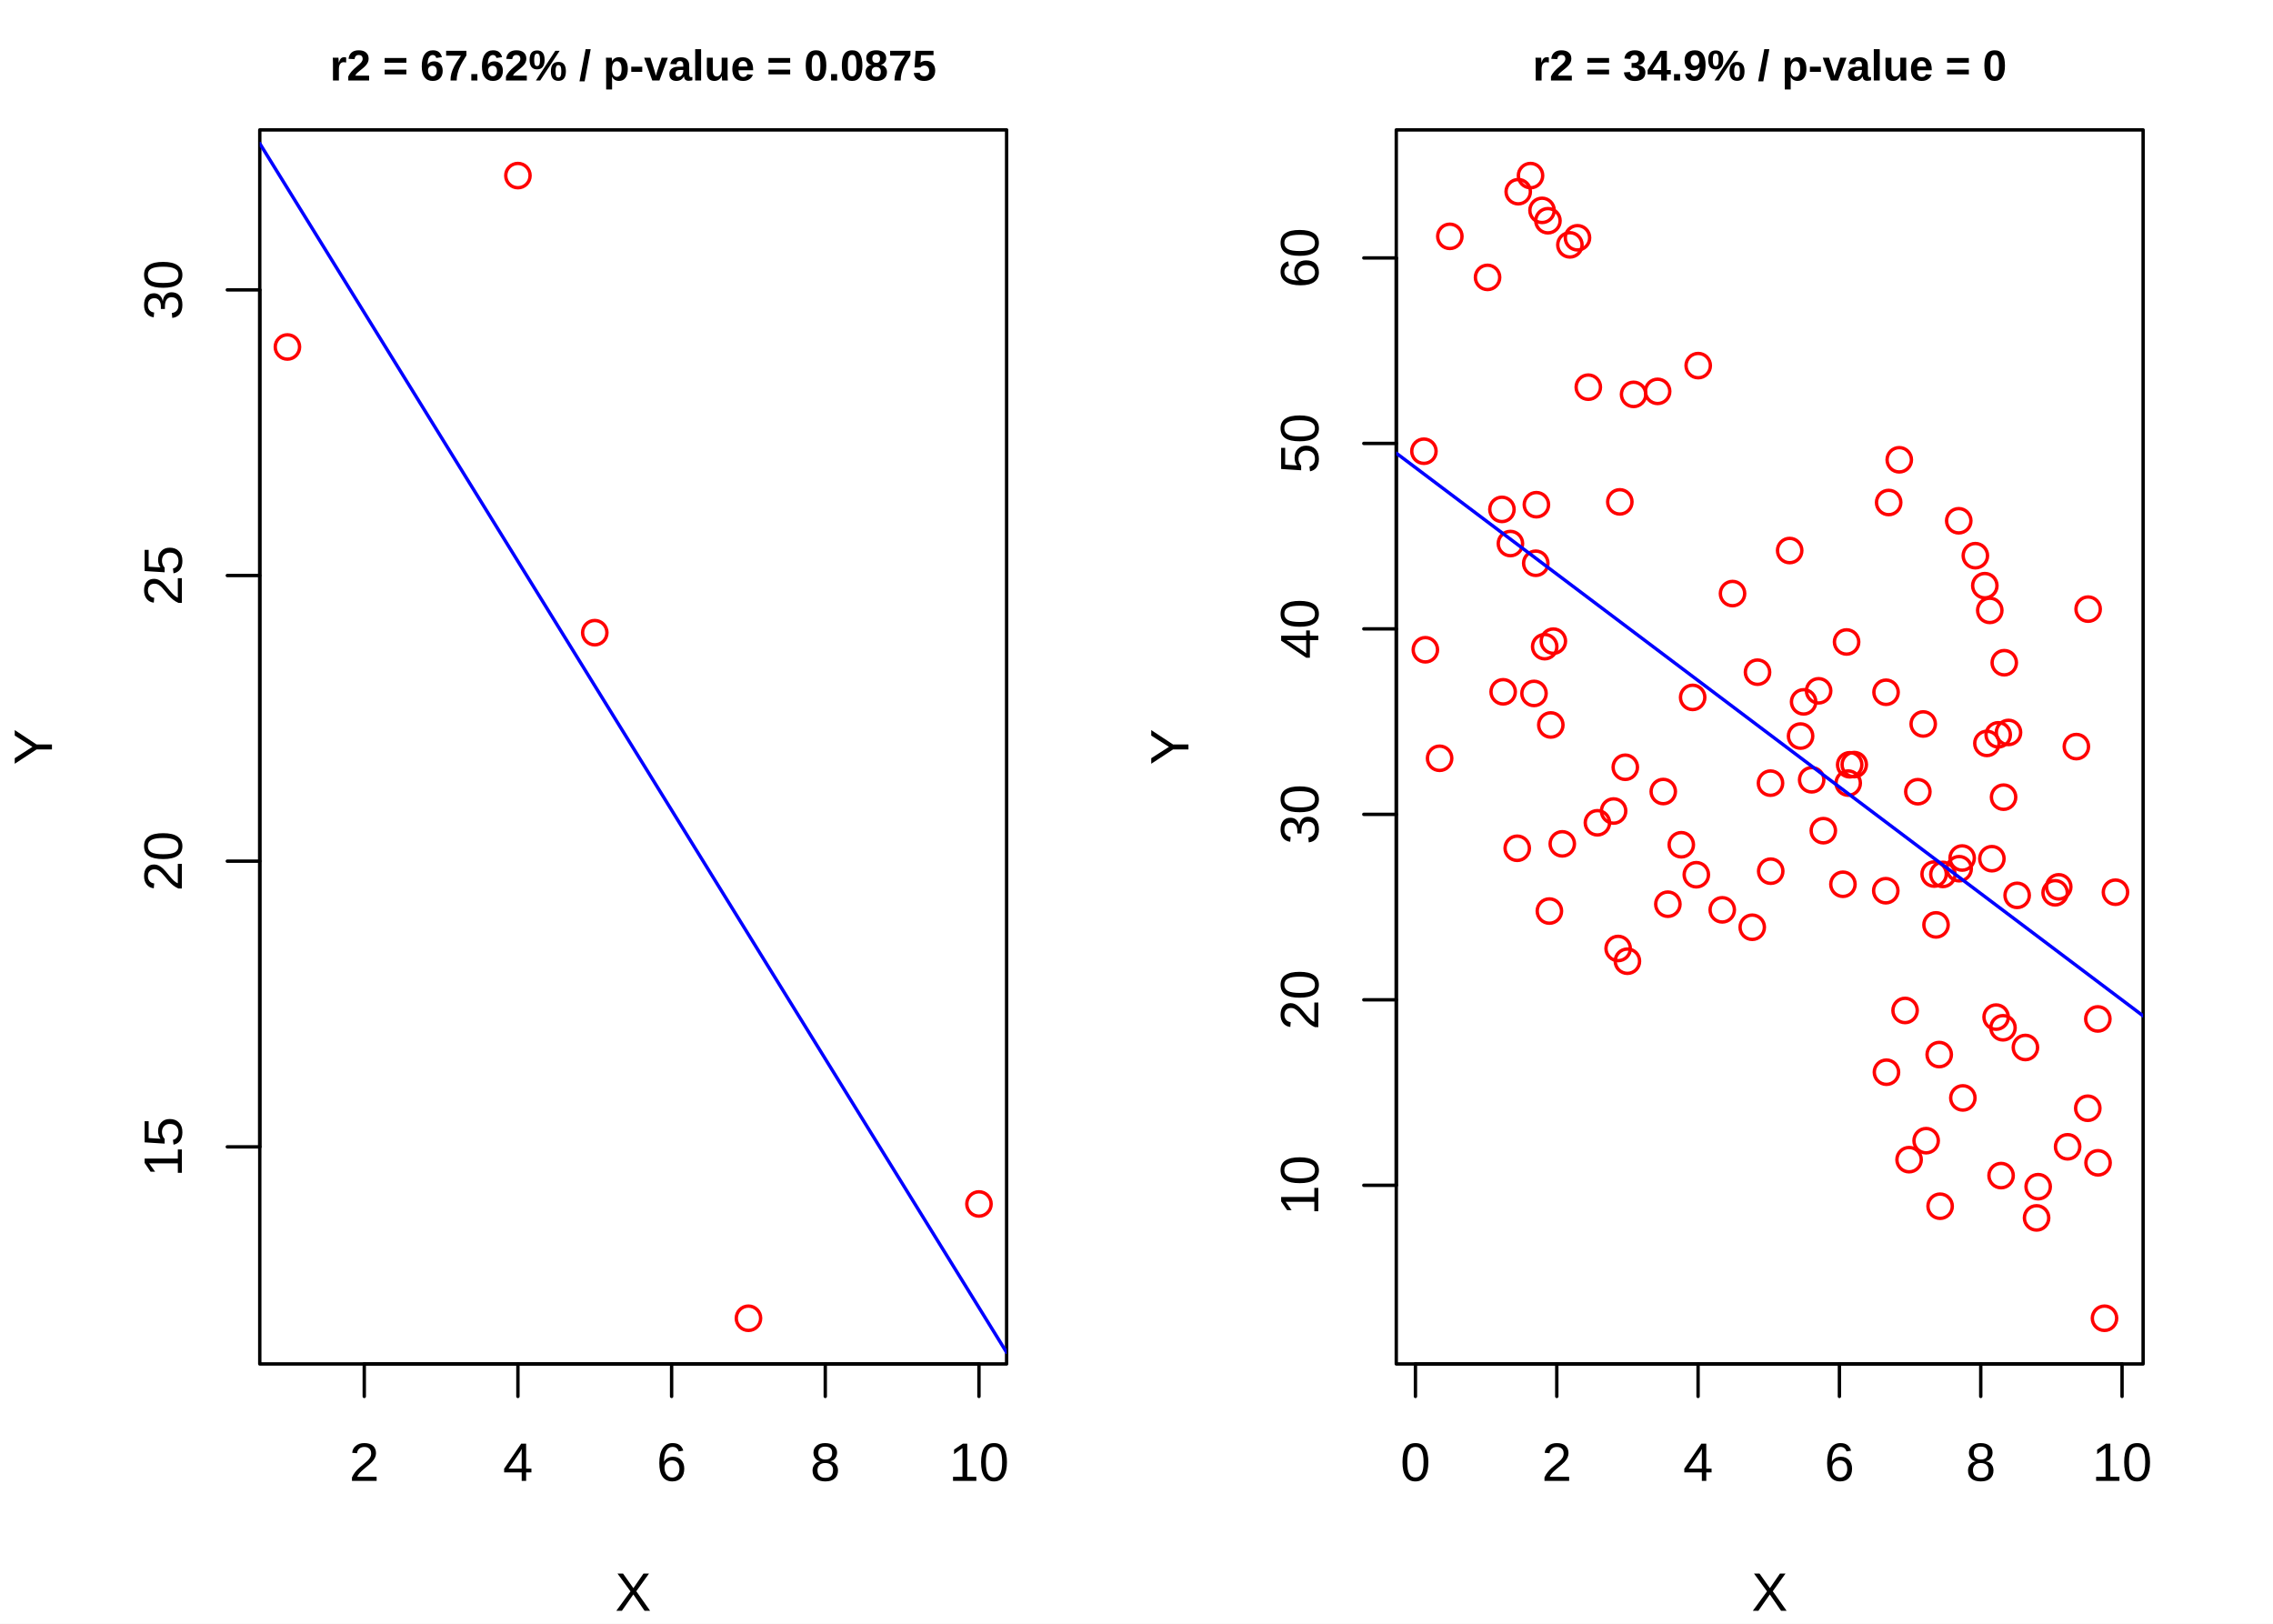
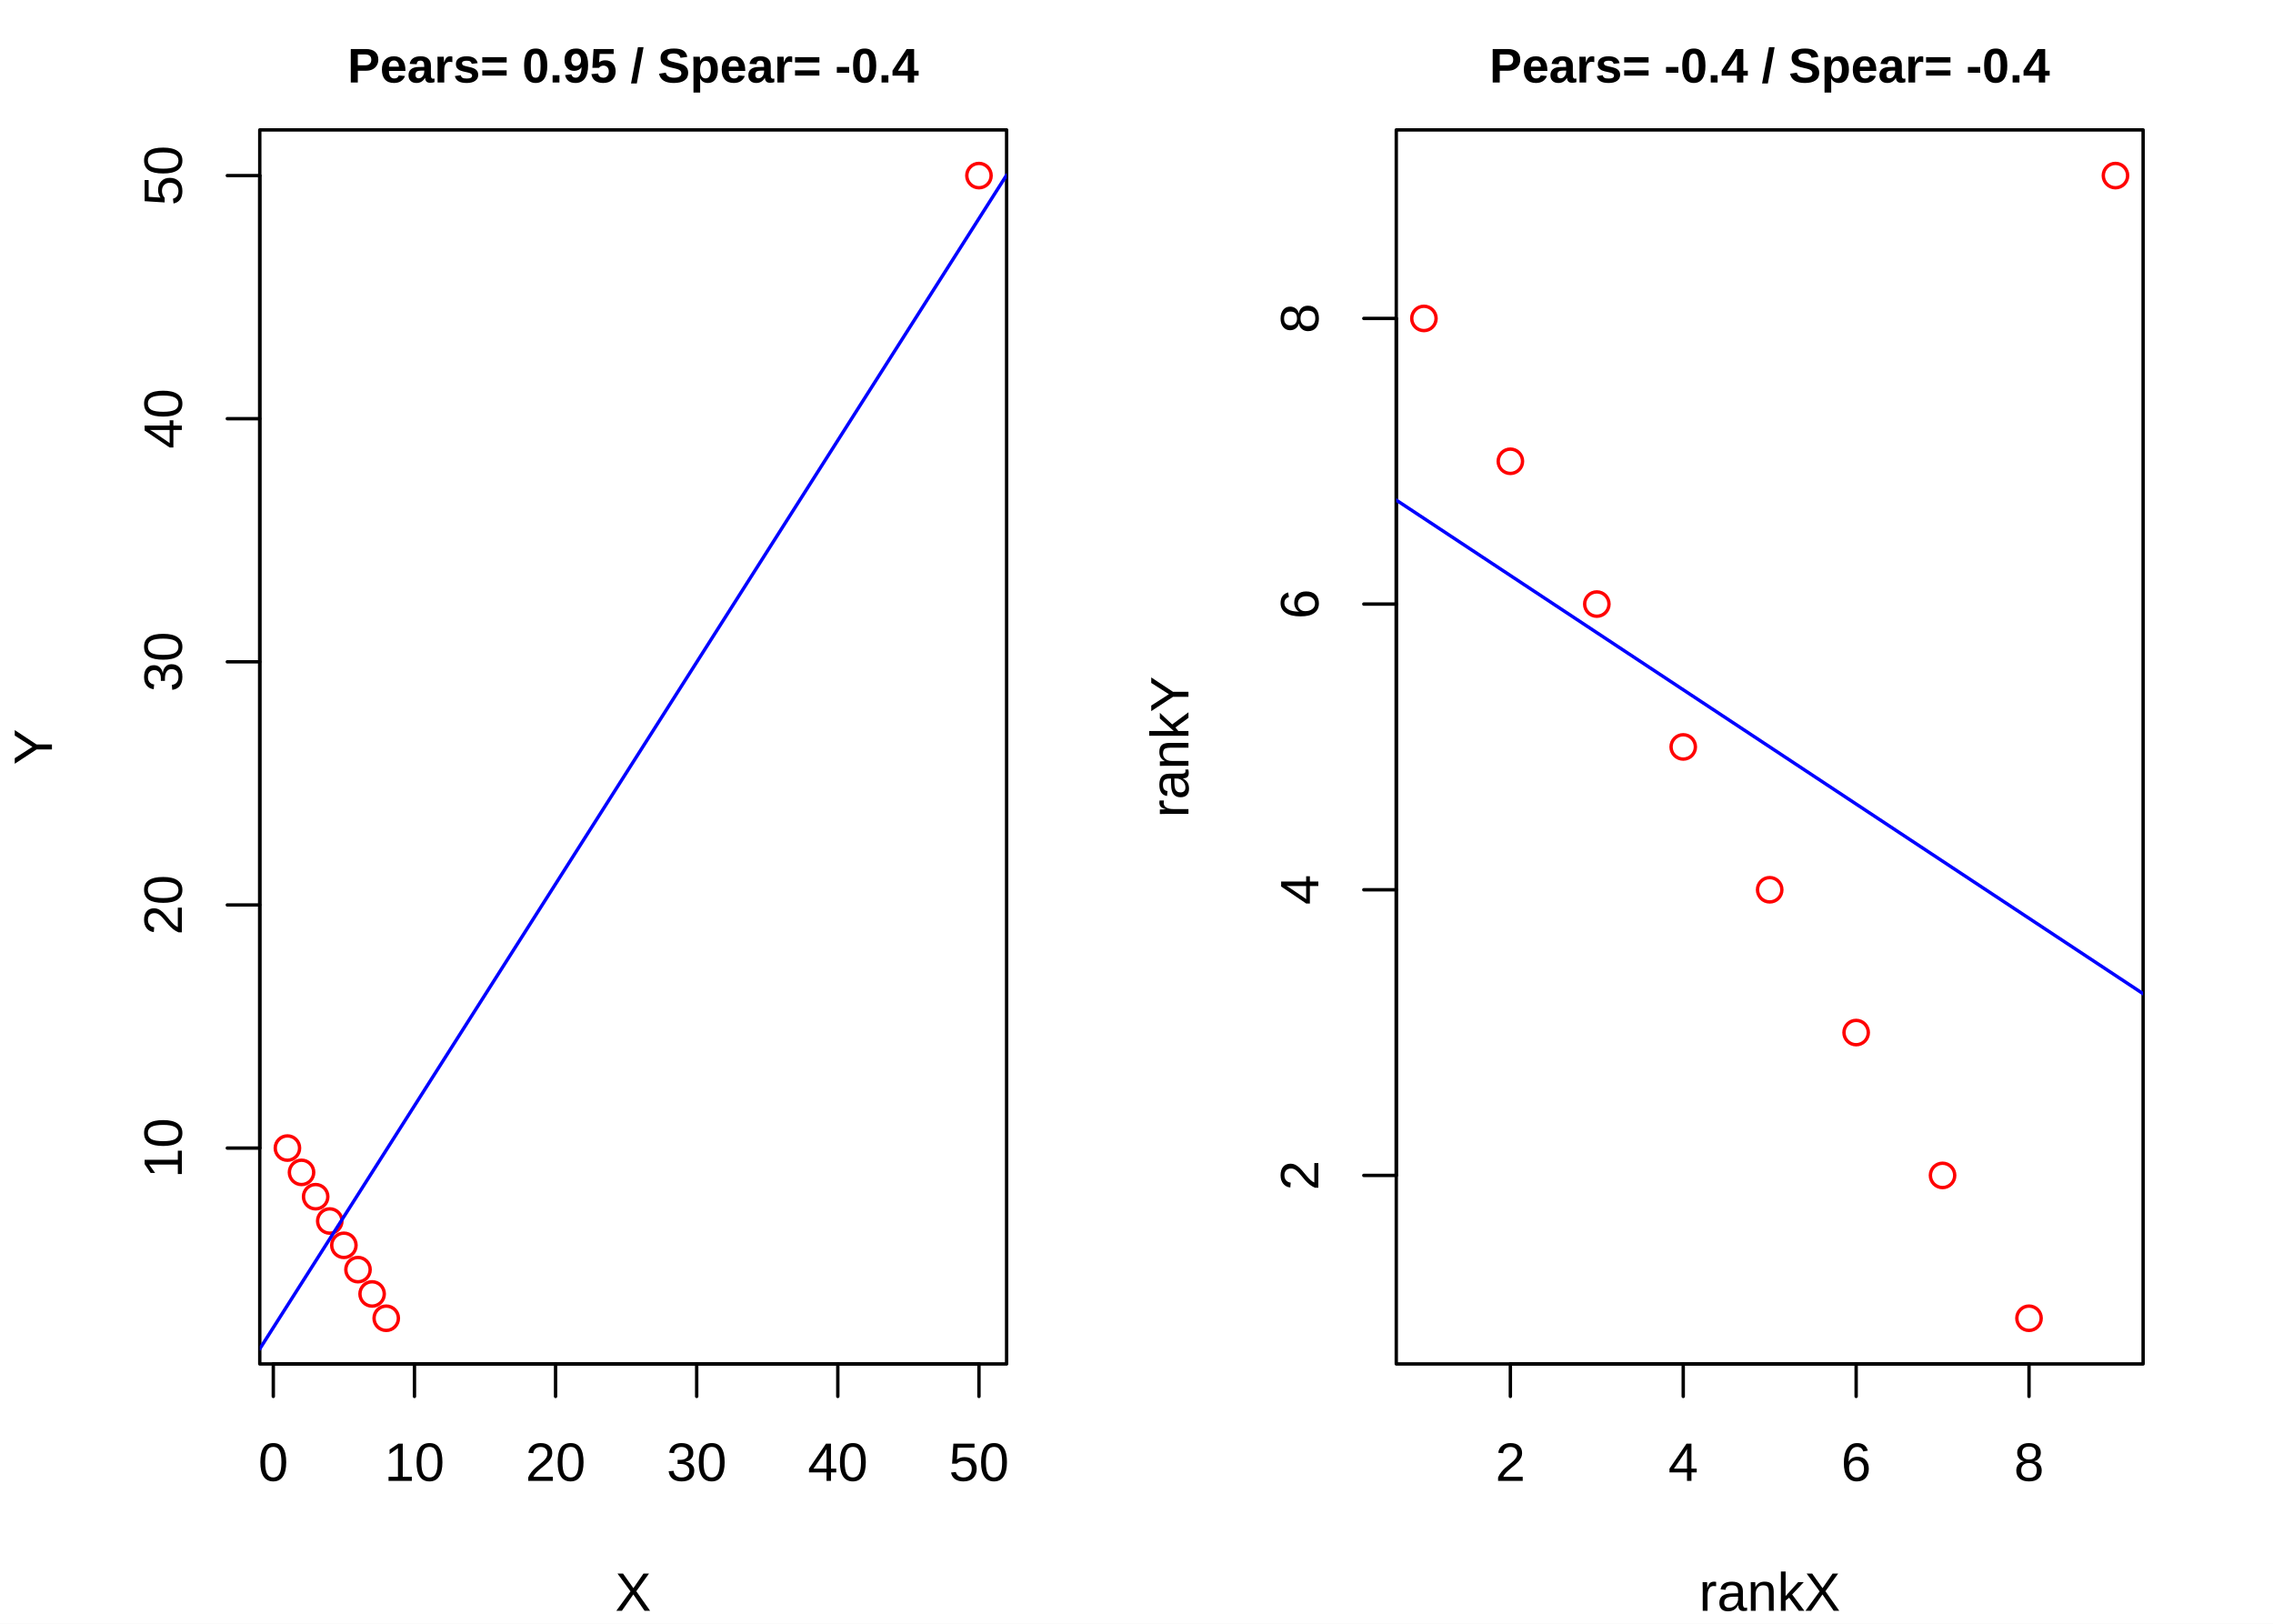
<svg xmlns="http://www.w3.org/2000/svg" class="svglite" width="504.00pt" height="360.00pt" viewBox="0 0 504.00 360.00">
  <defs>
    <style type="text/css">
    .svglite line, .svglite polyline, .svglite polygon, .svglite path, .svglite rect, .svglite circle {
      fill: none;
      stroke: #000000;
      stroke-linecap: round;
      stroke-linejoin: round;
      stroke-miterlimit: 10.00;
+     }
+     .svglite text {
+       white-space: pre;
    }
  </style>
  </defs>
  <rect width="100%" height="100%" style="stroke: none; fill: #FFFFFF;" />
  <defs>
    <clipPath id="cpMC4wMHw1MDQuMDB8MC4wMHwzNjAuMDA=">
      <rect x="0.00" y="0.00" width="504.00" height="360.00" />
    </clipPath>
  </defs>
  <g clip-path="url(#cpMC4wMHw1MDQuMDB8MC4wMHwzNjAuMDA=)">
</g>
  <defs>
    <clipPath id="cpNTcuNjB8MjIzLjIwfDI4LjgwfDMwMi40MA==">
      <rect x="57.60" y="28.80" width="165.60" height="273.60" />
    </clipPath>
  </defs>
  <g clip-path="url(#cpNTcuNjB8MjIzLjIwfDI4LjgwfDMwMi40MA==)">
-     <circle cx="63.73" cy="76.93" r="2.70" style="stroke-width: 0.75; stroke: #FF0000;" />
-     <circle cx="114.84" cy="38.93" r="2.70" style="stroke-width: 0.75; stroke: #FF0000;" />
-     <circle cx="131.88" cy="140.27" r="2.70" style="stroke-width: 0.75; stroke: #FF0000;" />
-     <circle cx="165.96" cy="292.27" r="2.70" style="stroke-width: 0.75; stroke: #FF0000;" />
-     <circle cx="217.07" cy="266.93" r="2.70" style="stroke-width: 0.75; stroke: #FF0000;" />
+     <circle cx="63.73" cy="254.54" r="2.70" style="stroke-width: 0.75; stroke: #FF0000;" />
+     <circle cx="66.86" cy="259.93" r="2.70" style="stroke-width: 0.75; stroke: #FF0000;" />
+     <circle cx="69.99" cy="265.32" r="2.70" style="stroke-width: 0.75; stroke: #FF0000;" />
+     <circle cx="73.12" cy="270.71" r="2.70" style="stroke-width: 0.75; stroke: #FF0000;" />
+     <circle cx="76.25" cy="276.10" r="2.70" style="stroke-width: 0.75; stroke: #FF0000;" />
+     <circle cx="79.38" cy="281.49" r="2.70" style="stroke-width: 0.75; stroke: #FF0000;" />
+     <circle cx="82.51" cy="286.88" r="2.70" style="stroke-width: 0.75; stroke: #FF0000;" />
+     <circle cx="85.64" cy="292.27" r="2.70" style="stroke-width: 0.75; stroke: #FF0000;" />
+     <circle cx="217.07" cy="38.93" r="2.70" style="stroke-width: 0.75; stroke: #FF0000;" />
  </g>
  <g clip-path="url(#cpMC4wMHw1MDQuMDB8MC4wMHwzNjAuMDA=)">
-     <line x1="80.77" y1="302.40" x2="217.07" y2="302.40" style="stroke-width: 0.75;" />
-     <line x1="80.77" y1="302.40" x2="80.77" y2="309.60" style="stroke-width: 0.75;" />
-     <line x1="114.84" y1="302.40" x2="114.84" y2="309.60" style="stroke-width: 0.75;" />
-     <line x1="148.92" y1="302.40" x2="148.92" y2="309.60" style="stroke-width: 0.75;" />
-     <line x1="182.99" y1="302.40" x2="182.99" y2="309.60" style="stroke-width: 0.75;" />
+     <line x1="60.60" y1="302.40" x2="217.07" y2="302.40" style="stroke-width: 0.75;" />
+     <line x1="60.60" y1="302.40" x2="60.60" y2="309.60" style="stroke-width: 0.75;" />
+     <line x1="91.90" y1="302.40" x2="91.90" y2="309.60" style="stroke-width: 0.75;" />
+     <line x1="123.19" y1="302.40" x2="123.19" y2="309.60" style="stroke-width: 0.75;" />
+     <line x1="154.48" y1="302.40" x2="154.48" y2="309.60" style="stroke-width: 0.75;" />
+     <line x1="185.77" y1="302.40" x2="185.77" y2="309.60" style="stroke-width: 0.75;" />
    <line x1="217.07" y1="302.40" x2="217.07" y2="309.60" style="stroke-width: 0.75;" />
-     <text x="80.77" y="328.32" text-anchor="middle" style="font-size: 12.00px; font-family: Arial;" textLength="6.67px" lengthAdjust="spacingAndGlyphs">2</text>
-     <text x="114.84" y="328.32" text-anchor="middle" style="font-size: 12.00px; font-family: Arial;" textLength="6.67px" lengthAdjust="spacingAndGlyphs">4</text>
-     <text x="148.92" y="328.32" text-anchor="middle" style="font-size: 12.00px; font-family: Arial;" textLength="6.67px" lengthAdjust="spacingAndGlyphs">6</text>
-     <text x="182.99" y="328.32" text-anchor="middle" style="font-size: 12.00px; font-family: Arial;" textLength="6.67px" lengthAdjust="spacingAndGlyphs">8</text>
-     <text x="217.07" y="328.32" text-anchor="middle" style="font-size: 12.00px; font-family: Arial;" textLength="13.35px" lengthAdjust="spacingAndGlyphs">10</text>
-     <line x1="57.60" y1="254.27" x2="57.60" y2="64.27" style="stroke-width: 0.75;" />
-     <line x1="57.60" y1="254.27" x2="50.40" y2="254.27" style="stroke-width: 0.75;" />
-     <line x1="57.60" y1="190.93" x2="50.40" y2="190.93" style="stroke-width: 0.75;" />
-     <line x1="57.60" y1="127.60" x2="50.40" y2="127.60" style="stroke-width: 0.75;" />
-     <line x1="57.60" y1="64.27" x2="50.40" y2="64.27" style="stroke-width: 0.75;" />
-     <text transform="translate(40.32,254.27) rotate(-90)" text-anchor="middle" style="font-size: 12.00px; font-family: Arial;" textLength="13.35px" lengthAdjust="spacingAndGlyphs">15</text>
-     <text transform="translate(40.32,190.93) rotate(-90)" text-anchor="middle" style="font-size: 12.00px; font-family: Arial;" textLength="13.35px" lengthAdjust="spacingAndGlyphs">20</text>
-     <text transform="translate(40.32,127.60) rotate(-90)" text-anchor="middle" style="font-size: 12.00px; font-family: Arial;" textLength="13.35px" lengthAdjust="spacingAndGlyphs">25</text>
-     <text transform="translate(40.32,64.27) rotate(-90)" text-anchor="middle" style="font-size: 12.00px; font-family: Arial;" textLength="13.35px" lengthAdjust="spacingAndGlyphs">30</text>
-     <polyline points="57.60,302.40 223.20,302.40 223.20,28.80 57.60,28.80 57.60,302.40 " style="stroke-width: 0.75;" />
+     <text x="60.60" y="328.32" text-anchor="middle" style="font-size: 12.00px; font-family: &quot;Arial&quot;;" textLength="6.67px" lengthAdjust="spacingAndGlyphs">0</text>
+     <text x="91.90" y="328.32" text-anchor="middle" style="font-size: 12.00px; font-family: &quot;Arial&quot;;" textLength="13.35px" lengthAdjust="spacingAndGlyphs">10</text>
+     <text x="123.19" y="328.32" text-anchor="middle" style="font-size: 12.00px; font-family: &quot;Arial&quot;;" textLength="13.35px" lengthAdjust="spacingAndGlyphs">20</text>
+     <text x="154.48" y="328.32" text-anchor="middle" style="font-size: 12.00px; font-family: &quot;Arial&quot;;" textLength="13.35px" lengthAdjust="spacingAndGlyphs">30</text>
+     <text x="185.77" y="328.32" text-anchor="middle" style="font-size: 12.00px; font-family: &quot;Arial&quot;;" textLength="13.35px" lengthAdjust="spacingAndGlyphs">40</text>
+     <text x="217.07" y="328.32" text-anchor="middle" style="font-size: 12.00px; font-family: &quot;Arial&quot;;" textLength="13.35px" lengthAdjust="spacingAndGlyphs">50</text>
+     <line x1="57.60" y1="254.54" x2="57.60" y2="38.93" style="stroke-width: 0.75;" />
+     <line x1="57.60" y1="254.54" x2="50.40" y2="254.54" style="stroke-width: 0.75;" />
+     <line x1="57.60" y1="200.64" x2="50.40" y2="200.64" style="stroke-width: 0.75;" />
+     <line x1="57.60" y1="146.73" x2="50.40" y2="146.73" style="stroke-width: 0.75;" />
+     <line x1="57.60" y1="92.83" x2="50.40" y2="92.83" style="stroke-width: 0.75;" />
+     <line x1="57.60" y1="38.93" x2="50.40" y2="38.93" style="stroke-width: 0.75;" />
+     <text transform="translate(40.32,254.54) rotate(-90)" text-anchor="middle" style="font-size: 12.00px; font-family: &quot;Arial&quot;;" textLength="13.35px" lengthAdjust="spacingAndGlyphs">10</text>
+     <text transform="translate(40.32,200.64) rotate(-90)" text-anchor="middle" style="font-size: 12.00px; font-family: &quot;Arial&quot;;" textLength="13.35px" lengthAdjust="spacingAndGlyphs">20</text>
+     <text transform="translate(40.32,146.73) rotate(-90)" text-anchor="middle" style="font-size: 12.00px; font-family: &quot;Arial&quot;;" textLength="13.35px" lengthAdjust="spacingAndGlyphs">30</text>
+     <text transform="translate(40.32,92.83) rotate(-90)" text-anchor="middle" style="font-size: 12.00px; font-family: &quot;Arial&quot;;" textLength="13.35px" lengthAdjust="spacingAndGlyphs">40</text>
+     <text transform="translate(40.32,38.93) rotate(-90)" text-anchor="middle" style="font-size: 12.00px; font-family: &quot;Arial&quot;;" textLength="13.35px" lengthAdjust="spacingAndGlyphs">50</text>
+     <polygon points="57.60,302.40 223.20,302.40 223.20,28.80 57.60,28.80 " style="stroke-width: 0.75;" />
  </g>
  <defs>
    <clipPath id="cpMC4wMHwyNTIuMDB8MC4wMHwzNjAuMDA=">
      <rect x="0.00" y="0.00" width="252.00" height="360.00" />
    </clipPath>
  </defs>
  <g clip-path="url(#cpMC4wMHwyNTIuMDB8MC4wMHwzNjAuMDA=)">
-     <text x="140.40" y="17.85" text-anchor="middle" style="font-size: 9.60px; font-weight: bold; font-family: Arial;" textLength="134.39px" lengthAdjust="spacingAndGlyphs">r2 = 67.62% / p-value = 0.0875</text>
-     <text x="140.40" y="357.12" text-anchor="middle" style="font-size: 12.00px; font-family: Arial;" textLength="8.01px" lengthAdjust="spacingAndGlyphs">X</text>
-     <text transform="translate(11.52,165.60) rotate(-90)" text-anchor="middle" style="font-size: 12.00px; font-family: Arial;" textLength="8.01px" lengthAdjust="spacingAndGlyphs">Y</text>
+     <text x="140.40" y="18.29" text-anchor="middle" style="font-size: 10.80px; font-weight: bold; font-family: &quot;Arial&quot;;" textLength="132.69px" lengthAdjust="spacingAndGlyphs">Pears=  0.95  / Spear= -0.4</text>
+     <text x="140.40" y="357.12" text-anchor="middle" style="font-size: 12.00px; font-family: &quot;Arial&quot;;" textLength="8.01px" lengthAdjust="spacingAndGlyphs">X</text>
+     <text transform="translate(11.52,165.60) rotate(-90)" text-anchor="middle" style="font-size: 12.00px; font-family: &quot;Arial&quot;;" textLength="8.01px" lengthAdjust="spacingAndGlyphs">Y</text>
  </g>
  <g clip-path="url(#cpNTcuNjB8MjIzLjIwfDI4LjgwfDMwMi40MA==)">
-     <line x1="57.60" y1="31.81" x2="223.20" y2="299.84" style="stroke-width: 0.75; stroke: #0000FF;" />
+     <line x1="57.60" y1="299.06" x2="223.20" y2="38.81" style="stroke-width: 0.75; stroke: #0000FF;" />
  </g>
  <defs>
    <clipPath id="cpMzA5LjYwfDQ3NS4yMHwyOC44MHwzMDIuNDA=">
      <rect x="309.60" y="28.80" width="165.60" height="273.60" />
    </clipPath>
  </defs>
  <g clip-path="url(#cpMzA5LjYwfDQ3NS4yMHwyOC44MHwzMDIuNDA=)">
-     <circle cx="399.25" cy="163.19" r="2.70" style="stroke-width: 0.75; stroke: #FF0000;" />
-     <circle cx="359.17" cy="111.27" r="2.70" style="stroke-width: 0.75; stroke: #FF0000;" />
-     <circle cx="447.27" cy="198.51" r="2.70" style="stroke-width: 0.75; stroke: #FF0000;" />
-     <circle cx="329.84" cy="61.50" r="2.70" style="stroke-width: 0.75; stroke: #FF0000;" />
-     <circle cx="376.13" cy="193.94" r="2.70" style="stroke-width: 0.75; stroke: #FF0000;" />
-     <circle cx="438.00" cy="123.20" r="2.70" style="stroke-width: 0.75; stroke: #FF0000;" />
-     <circle cx="418.14" cy="197.48" r="2.70" style="stroke-width: 0.75; stroke: #FF0000;" />
-     <circle cx="354.20" cy="182.42" r="2.70" style="stroke-width: 0.75; stroke: #FF0000;" />
-     <circle cx="430.80" cy="193.87" r="2.70" style="stroke-width: 0.75; stroke: #FF0000;" />
-     <circle cx="343.55" cy="201.99" r="2.70" style="stroke-width: 0.75; stroke: #FF0000;" />
-     <circle cx="392.63" cy="193.15" r="2.70" style="stroke-width: 0.75; stroke: #FF0000;" />
-     <circle cx="339.37" cy="38.93" r="2.70" style="stroke-width: 0.75; stroke: #FF0000;" />
-     <circle cx="319.21" cy="168.12" r="2.70" style="stroke-width: 0.75; stroke: #FF0000;" />
-     <circle cx="425.25" cy="175.53" r="2.70" style="stroke-width: 0.75; stroke: #FF0000;" />
-     <circle cx="340.67" cy="111.90" r="2.70" style="stroke-width: 0.75; stroke: #FF0000;" />
-     <circle cx="465.16" cy="225.91" r="2.70" style="stroke-width: 0.75; stroke: #FF0000;" />
-     <circle cx="334.91" cy="120.51" r="2.70" style="stroke-width: 0.75; stroke: #FF0000;" />
-     <circle cx="449.10" cy="232.24" r="2.70" style="stroke-width: 0.75; stroke: #FF0000;" />
-     <circle cx="403.25" cy="153.16" r="2.70" style="stroke-width: 0.75; stroke: #FF0000;" />
-     <circle cx="368.80" cy="175.49" r="2.70" style="stroke-width: 0.75; stroke: #FF0000;" />
-     <circle cx="423.31" cy="257.11" r="2.70" style="stroke-width: 0.75; stroke: #FF0000;" />
-     <circle cx="462.93" cy="245.71" r="2.70" style="stroke-width: 0.75; stroke: #FF0000;" />
-     <circle cx="443.07" cy="162.92" r="2.70" style="stroke-width: 0.75; stroke: #FF0000;" />
-     <circle cx="360.38" cy="170.11" r="2.70" style="stroke-width: 0.75; stroke: #FF0000;" />
-     <circle cx="435.23" cy="243.42" r="2.70" style="stroke-width: 0.75; stroke: #FF0000;" />
-     <circle cx="441.67" cy="190.38" r="2.70" style="stroke-width: 0.75; stroke: #FF0000;" />
-     <circle cx="336.64" cy="42.50" r="2.70" style="stroke-width: 0.75; stroke: #FF0000;" />
-     <circle cx="458.46" cy="254.26" r="2.70" style="stroke-width: 0.75; stroke: #FF0000;" />
-     <circle cx="455.69" cy="197.94" r="2.70" style="stroke-width: 0.75; stroke: #FF0000;" />
-     <circle cx="343.23" cy="48.94" r="2.70" style="stroke-width: 0.75; stroke: #FF0000;" />
-     <circle cx="456.49" cy="196.62" r="2.70" style="stroke-width: 0.75; stroke: #FF0000;" />
-     <circle cx="388.53" cy="205.58" r="2.70" style="stroke-width: 0.75; stroke: #FF0000;" />
-     <circle cx="399.92" cy="155.61" r="2.70" style="stroke-width: 0.75; stroke: #FF0000;" />
-     <circle cx="460.40" cy="165.53" r="2.70" style="stroke-width: 0.75; stroke: #FF0000;" />
-     <circle cx="340.14" cy="153.74" r="2.70" style="stroke-width: 0.75; stroke: #FF0000;" />
-     <circle cx="349.78" cy="52.72" r="2.70" style="stroke-width: 0.75; stroke: #FF0000;" />
-     <circle cx="372.80" cy="187.29" r="2.70" style="stroke-width: 0.75; stroke: #FF0000;" />
-     <circle cx="429.99" cy="233.81" r="2.70" style="stroke-width: 0.75; stroke: #FF0000;" />
-     <circle cx="443.71" cy="260.64" r="2.70" style="stroke-width: 0.75; stroke: #FF0000;" />
-     <circle cx="348.10" cy="54.29" r="2.70" style="stroke-width: 0.75; stroke: #FF0000;" />
-     <circle cx="434.32" cy="115.46" r="2.70" style="stroke-width: 0.75; stroke: #FF0000;" />
-     <circle cx="418.78" cy="111.41" r="2.70" style="stroke-width: 0.75; stroke: #FF0000;" />
-     <circle cx="444.26" cy="176.74" r="2.70" style="stroke-width: 0.75; stroke: #FF0000;" />
-     <circle cx="418.20" cy="153.48" r="2.70" style="stroke-width: 0.75; stroke: #FF0000;" />
-     <circle cx="434.41" cy="192.60" r="2.70" style="stroke-width: 0.75; stroke: #FF0000;" />
-     <circle cx="389.70" cy="149.03" r="2.70" style="stroke-width: 0.75; stroke: #FF0000;" />
-     <circle cx="421.13" cy="101.94" r="2.70" style="stroke-width: 0.75; stroke: #FF0000;" />
-     <circle cx="428.86" cy="193.79" r="2.70" style="stroke-width: 0.75; stroke: #FF0000;" />
-     <circle cx="369.82" cy="200.47" r="2.70" style="stroke-width: 0.75; stroke: #FF0000;" />
-     <circle cx="451.58" cy="270.02" r="2.70" style="stroke-width: 0.75; stroke: #FF0000;" />
-     <circle cx="409.81" cy="173.62" r="2.70" style="stroke-width: 0.75; stroke: #FF0000;" />
-     <circle cx="343.87" cy="160.73" r="2.70" style="stroke-width: 0.75; stroke: #FF0000;" />
-     <circle cx="429.28" cy="205.06" r="2.70" style="stroke-width: 0.75; stroke: #FF0000;" />
-     <circle cx="435.08" cy="190.23" r="2.70" style="stroke-width: 0.75; stroke: #FF0000;" />
-     <circle cx="466.64" cy="292.27" r="2.70" style="stroke-width: 0.75; stroke: #FF0000;" />
-     <circle cx="357.79" cy="179.81" r="2.70" style="stroke-width: 0.75; stroke: #FF0000;" />
-     <circle cx="444.13" cy="227.87" r="2.70" style="stroke-width: 0.75; stroke: #FF0000;" />
-     <circle cx="340.53" cy="124.88" r="2.70" style="stroke-width: 0.75; stroke: #FF0000;" />
-     <circle cx="409.45" cy="142.33" r="2.70" style="stroke-width: 0.75; stroke: #FF0000;" />
-     <circle cx="404.29" cy="184.17" r="2.70" style="stroke-width: 0.75; stroke: #FF0000;" />
-     <circle cx="384.16" cy="131.60" r="2.70" style="stroke-width: 0.75; stroke: #FF0000;" />
-     <circle cx="316.05" cy="144.06" r="2.70" style="stroke-width: 0.75; stroke: #FF0000;" />
-     <circle cx="427.09" cy="252.90" r="2.70" style="stroke-width: 0.75; stroke: #FF0000;" />
-     <circle cx="440.10" cy="129.85" r="2.70" style="stroke-width: 0.75; stroke: #FF0000;" />
-     <circle cx="352.18" cy="85.84" r="2.70" style="stroke-width: 0.75; stroke: #FF0000;" />
-     <circle cx="469.07" cy="197.81" r="2.70" style="stroke-width: 0.75; stroke: #FF0000;" />
-     <circle cx="315.73" cy="100.04" r="2.70" style="stroke-width: 0.75; stroke: #FF0000;" />
-     <circle cx="396.83" cy="122.06" r="2.70" style="stroke-width: 0.75; stroke: #FF0000;" />
-     <circle cx="411.15" cy="169.52" r="2.70" style="stroke-width: 0.75; stroke: #FF0000;" />
-     <circle cx="422.42" cy="224.03" r="2.70" style="stroke-width: 0.75; stroke: #FF0000;" />
-     <circle cx="465.21" cy="257.81" r="2.70" style="stroke-width: 0.75; stroke: #FF0000;" />
-     <circle cx="444.41" cy="146.93" r="2.70" style="stroke-width: 0.75; stroke: #FF0000;" />
-     <circle cx="333.30" cy="153.38" r="2.70" style="stroke-width: 0.75; stroke: #FF0000;" />
-     <circle cx="430.19" cy="267.43" r="2.70" style="stroke-width: 0.75; stroke: #FF0000;" />
-     <circle cx="401.71" cy="172.89" r="2.70" style="stroke-width: 0.75; stroke: #FF0000;" />
-     <circle cx="441.20" cy="135.33" r="2.70" style="stroke-width: 0.75; stroke: #FF0000;" />
-     <circle cx="376.55" cy="81.06" r="2.70" style="stroke-width: 0.75; stroke: #FF0000;" />
-     <circle cx="344.43" cy="142.15" r="2.70" style="stroke-width: 0.75; stroke: #FF0000;" />
-     <circle cx="418.29" cy="237.72" r="2.70" style="stroke-width: 0.75; stroke: #FF0000;" />
-     <circle cx="392.58" cy="173.63" r="2.70" style="stroke-width: 0.75; stroke: #FF0000;" />
-     <circle cx="333.03" cy="112.94" r="2.70" style="stroke-width: 0.75; stroke: #FF0000;" />
-     <circle cx="426.44" cy="160.51" r="2.70" style="stroke-width: 0.75; stroke: #FF0000;" />
-     <circle cx="410.14" cy="169.56" r="2.70" style="stroke-width: 0.75; stroke: #FF0000;" />
-     <circle cx="360.85" cy="213.11" r="2.70" style="stroke-width: 0.75; stroke: #FF0000;" />
-     <circle cx="321.48" cy="52.40" r="2.70" style="stroke-width: 0.75; stroke: #FF0000;" />
-     <circle cx="346.41" cy="187.09" r="2.70" style="stroke-width: 0.75; stroke: #FF0000;" />
-     <circle cx="408.64" cy="196.05" r="2.70" style="stroke-width: 0.75; stroke: #FF0000;" />
-     <circle cx="342.51" cy="143.37" r="2.70" style="stroke-width: 0.75; stroke: #FF0000;" />
-     <circle cx="451.93" cy="263.10" r="2.70" style="stroke-width: 0.75; stroke: #FF0000;" />
-     <circle cx="463.01" cy="135.05" r="2.70" style="stroke-width: 0.75; stroke: #FF0000;" />
-     <circle cx="362.22" cy="87.44" r="2.70" style="stroke-width: 0.75; stroke: #FF0000;" />
-     <circle cx="341.92" cy="46.64" r="2.70" style="stroke-width: 0.75; stroke: #FF0000;" />
-     <circle cx="442.61" cy="225.50" r="2.70" style="stroke-width: 0.75; stroke: #FF0000;" />
-     <circle cx="381.88" cy="201.72" r="2.70" style="stroke-width: 0.75; stroke: #FF0000;" />
-     <circle cx="375.32" cy="154.62" r="2.70" style="stroke-width: 0.75; stroke: #FF0000;" />
-     <circle cx="445.35" cy="162.39" r="2.70" style="stroke-width: 0.75; stroke: #FF0000;" />
-     <circle cx="367.55" cy="86.77" r="2.70" style="stroke-width: 0.75; stroke: #FF0000;" />
-     <circle cx="336.42" cy="188.07" r="2.70" style="stroke-width: 0.75; stroke: #FF0000;" />
-     <circle cx="358.80" cy="210.29" r="2.70" style="stroke-width: 0.75; stroke: #FF0000;" />
-     <circle cx="440.56" cy="164.82" r="2.70" style="stroke-width: 0.75; stroke: #FF0000;" />
+     <circle cx="315.73" cy="70.60" r="2.70" style="stroke-width: 0.75; stroke: #FF0000;" />
+     <circle cx="334.90" cy="102.27" r="2.70" style="stroke-width: 0.75; stroke: #FF0000;" />
+     <circle cx="354.07" cy="133.93" r="2.70" style="stroke-width: 0.75; stroke: #FF0000;" />
+     <circle cx="373.23" cy="165.60" r="2.70" style="stroke-width: 0.75; stroke: #FF0000;" />
+     <circle cx="392.40" cy="197.27" r="2.70" style="stroke-width: 0.75; stroke: #FF0000;" />
+     <circle cx="411.57" cy="228.93" r="2.70" style="stroke-width: 0.75; stroke: #FF0000;" />
+     <circle cx="430.73" cy="260.60" r="2.70" style="stroke-width: 0.75; stroke: #FF0000;" />
+     <circle cx="449.90" cy="292.27" r="2.70" style="stroke-width: 0.75; stroke: #FF0000;" />
+     <circle cx="469.07" cy="38.93" r="2.70" style="stroke-width: 0.75; stroke: #FF0000;" />
  </g>
  <g clip-path="url(#cpMC4wMHw1MDQuMDB8MC4wMHwzNjAuMDA=)">
-     <line x1="313.85" y1="302.40" x2="470.53" y2="302.40" style="stroke-width: 0.75;" />
-     <line x1="313.85" y1="302.40" x2="313.85" y2="309.60" style="stroke-width: 0.75;" />
-     <line x1="345.19" y1="302.40" x2="345.19" y2="309.60" style="stroke-width: 0.75;" />
-     <line x1="376.52" y1="302.40" x2="376.52" y2="309.60" style="stroke-width: 0.75;" />
-     <line x1="407.86" y1="302.40" x2="407.86" y2="309.60" style="stroke-width: 0.75;" />
-     <line x1="439.20" y1="302.40" x2="439.20" y2="309.60" style="stroke-width: 0.75;" />
-     <line x1="470.53" y1="302.40" x2="470.53" y2="309.60" style="stroke-width: 0.75;" />
-     <text x="313.85" y="328.32" text-anchor="middle" style="font-size: 12.00px; font-family: Arial;" textLength="6.67px" lengthAdjust="spacingAndGlyphs">0</text>
-     <text x="345.19" y="328.32" text-anchor="middle" style="font-size: 12.00px; font-family: Arial;" textLength="6.67px" lengthAdjust="spacingAndGlyphs">2</text>
-     <text x="376.52" y="328.32" text-anchor="middle" style="font-size: 12.00px; font-family: Arial;" textLength="6.67px" lengthAdjust="spacingAndGlyphs">4</text>
-     <text x="407.86" y="328.32" text-anchor="middle" style="font-size: 12.00px; font-family: Arial;" textLength="6.67px" lengthAdjust="spacingAndGlyphs">6</text>
-     <text x="439.20" y="328.32" text-anchor="middle" style="font-size: 12.00px; font-family: Arial;" textLength="6.67px" lengthAdjust="spacingAndGlyphs">8</text>
-     <text x="470.53" y="328.32" text-anchor="middle" style="font-size: 12.00px; font-family: Arial;" textLength="13.35px" lengthAdjust="spacingAndGlyphs">10</text>
-     <line x1="309.60" y1="262.79" x2="309.60" y2="57.19" style="stroke-width: 0.75;" />
-     <line x1="309.60" y1="262.79" x2="302.40" y2="262.79" style="stroke-width: 0.75;" />
-     <line x1="309.60" y1="221.67" x2="302.40" y2="221.67" style="stroke-width: 0.75;" />
-     <line x1="309.60" y1="180.55" x2="302.40" y2="180.55" style="stroke-width: 0.75;" />
-     <line x1="309.60" y1="139.43" x2="302.40" y2="139.43" style="stroke-width: 0.75;" />
-     <line x1="309.60" y1="98.31" x2="302.40" y2="98.31" style="stroke-width: 0.75;" />
-     <line x1="309.60" y1="57.19" x2="302.40" y2="57.19" style="stroke-width: 0.75;" />
-     <text transform="translate(292.32,262.79) rotate(-90)" text-anchor="middle" style="font-size: 12.00px; font-family: Arial;" textLength="13.35px" lengthAdjust="spacingAndGlyphs">10</text>
-     <text transform="translate(292.32,221.67) rotate(-90)" text-anchor="middle" style="font-size: 12.00px; font-family: Arial;" textLength="13.35px" lengthAdjust="spacingAndGlyphs">20</text>
-     <text transform="translate(292.32,180.55) rotate(-90)" text-anchor="middle" style="font-size: 12.00px; font-family: Arial;" textLength="13.35px" lengthAdjust="spacingAndGlyphs">30</text>
-     <text transform="translate(292.32,139.43) rotate(-90)" text-anchor="middle" style="font-size: 12.00px; font-family: Arial;" textLength="13.35px" lengthAdjust="spacingAndGlyphs">40</text>
-     <text transform="translate(292.32,98.31) rotate(-90)" text-anchor="middle" style="font-size: 12.00px; font-family: Arial;" textLength="13.35px" lengthAdjust="spacingAndGlyphs">50</text>
-     <text transform="translate(292.32,57.19) rotate(-90)" text-anchor="middle" style="font-size: 12.00px; font-family: Arial;" textLength="13.35px" lengthAdjust="spacingAndGlyphs">60</text>
-     <polyline points="309.60,302.40 475.20,302.40 475.20,28.80 309.60,28.80 309.60,302.40 " style="stroke-width: 0.75;" />
+     <line x1="334.90" y1="302.40" x2="449.90" y2="302.40" style="stroke-width: 0.75;" />
+     <line x1="334.90" y1="302.40" x2="334.90" y2="309.60" style="stroke-width: 0.75;" />
+     <line x1="373.23" y1="302.40" x2="373.23" y2="309.60" style="stroke-width: 0.75;" />
+     <line x1="411.57" y1="302.40" x2="411.57" y2="309.60" style="stroke-width: 0.75;" />
+     <line x1="449.90" y1="302.40" x2="449.90" y2="309.60" style="stroke-width: 0.75;" />
+     <text x="334.90" y="328.32" text-anchor="middle" style="font-size: 12.00px; font-family: &quot;Arial&quot;;" textLength="6.67px" lengthAdjust="spacingAndGlyphs">2</text>
+     <text x="373.23" y="328.32" text-anchor="middle" style="font-size: 12.00px; font-family: &quot;Arial&quot;;" textLength="6.67px" lengthAdjust="spacingAndGlyphs">4</text>
+     <text x="411.57" y="328.32" text-anchor="middle" style="font-size: 12.00px; font-family: &quot;Arial&quot;;" textLength="6.67px" lengthAdjust="spacingAndGlyphs">6</text>
+     <text x="449.90" y="328.32" text-anchor="middle" style="font-size: 12.00px; font-family: &quot;Arial&quot;;" textLength="6.67px" lengthAdjust="spacingAndGlyphs">8</text>
+     <line x1="309.60" y1="260.60" x2="309.60" y2="70.60" style="stroke-width: 0.75;" />
+     <line x1="309.60" y1="260.60" x2="302.40" y2="260.60" style="stroke-width: 0.75;" />
+     <line x1="309.60" y1="197.27" x2="302.40" y2="197.27" style="stroke-width: 0.75;" />
+     <line x1="309.60" y1="133.93" x2="302.40" y2="133.93" style="stroke-width: 0.75;" />
+     <line x1="309.60" y1="70.60" x2="302.40" y2="70.60" style="stroke-width: 0.75;" />
+     <text transform="translate(292.32,260.60) rotate(-90)" text-anchor="middle" style="font-size: 12.00px; font-family: &quot;Arial&quot;;" textLength="6.67px" lengthAdjust="spacingAndGlyphs">2</text>
+     <text transform="translate(292.32,197.27) rotate(-90)" text-anchor="middle" style="font-size: 12.00px; font-family: &quot;Arial&quot;;" textLength="6.67px" lengthAdjust="spacingAndGlyphs">4</text>
+     <text transform="translate(292.32,133.93) rotate(-90)" text-anchor="middle" style="font-size: 12.00px; font-family: &quot;Arial&quot;;" textLength="6.67px" lengthAdjust="spacingAndGlyphs">6</text>
+     <text transform="translate(292.32,70.60) rotate(-90)" text-anchor="middle" style="font-size: 12.00px; font-family: &quot;Arial&quot;;" textLength="6.67px" lengthAdjust="spacingAndGlyphs">8</text>
+     <polygon points="309.60,302.40 475.20,302.40 475.20,28.80 309.60,28.80 " style="stroke-width: 0.75;" />
  </g>
  <defs>
    <clipPath id="cpMjUyLjAwfDUwNC4wMHwwLjAwfDM2MC4wMA==">
      <rect x="252.00" y="0.00" width="252.00" height="360.00" />
    </clipPath>
  </defs>
  <g clip-path="url(#cpMjUyLjAwfDUwNC4wMHwwLjAwfDM2MC4wMA==)">
-     <text x="392.40" y="17.85" text-anchor="middle" style="font-size: 9.60px; font-weight: bold; font-family: Arial;" textLength="105.05px" lengthAdjust="spacingAndGlyphs">r2 = 34.9% / p-value = 0</text>
-     <text x="392.40" y="357.12" text-anchor="middle" style="font-size: 12.00px; font-family: Arial;" textLength="8.01px" lengthAdjust="spacingAndGlyphs">X</text>
-     <text transform="translate(263.52,165.60) rotate(-90)" text-anchor="middle" style="font-size: 12.00px; font-family: Arial;" textLength="8.01px" lengthAdjust="spacingAndGlyphs">Y</text>
+     <text x="392.40" y="18.29" text-anchor="middle" style="font-size: 10.80px; font-weight: bold; font-family: &quot;Arial&quot;;" textLength="127.28px" lengthAdjust="spacingAndGlyphs">Pears= -0.4  / Spear= -0.4</text>
+     <text x="392.40" y="357.12" text-anchor="middle" style="font-size: 12.00px; font-family: &quot;Arial&quot;;" textLength="31.35px" lengthAdjust="spacingAndGlyphs">rankX</text>
+     <text transform="translate(263.52,165.60) rotate(-90)" text-anchor="middle" style="font-size: 12.00px; font-family: &quot;Arial&quot;;" textLength="31.35px" lengthAdjust="spacingAndGlyphs">rankY</text>
  </g>
  <g clip-path="url(#cpMzA5LjYwfDQ3NS4yMHwyOC44MHwzMDIuNDA=)">
-     <line x1="309.60" y1="100.47" x2="475.20" y2="225.23" style="stroke-width: 0.75; stroke: #0000FF;" />
+     <line x1="309.60" y1="110.88" x2="475.20" y2="220.32" style="stroke-width: 0.75; stroke: #0000FF;" />
  </g>
</svg>
